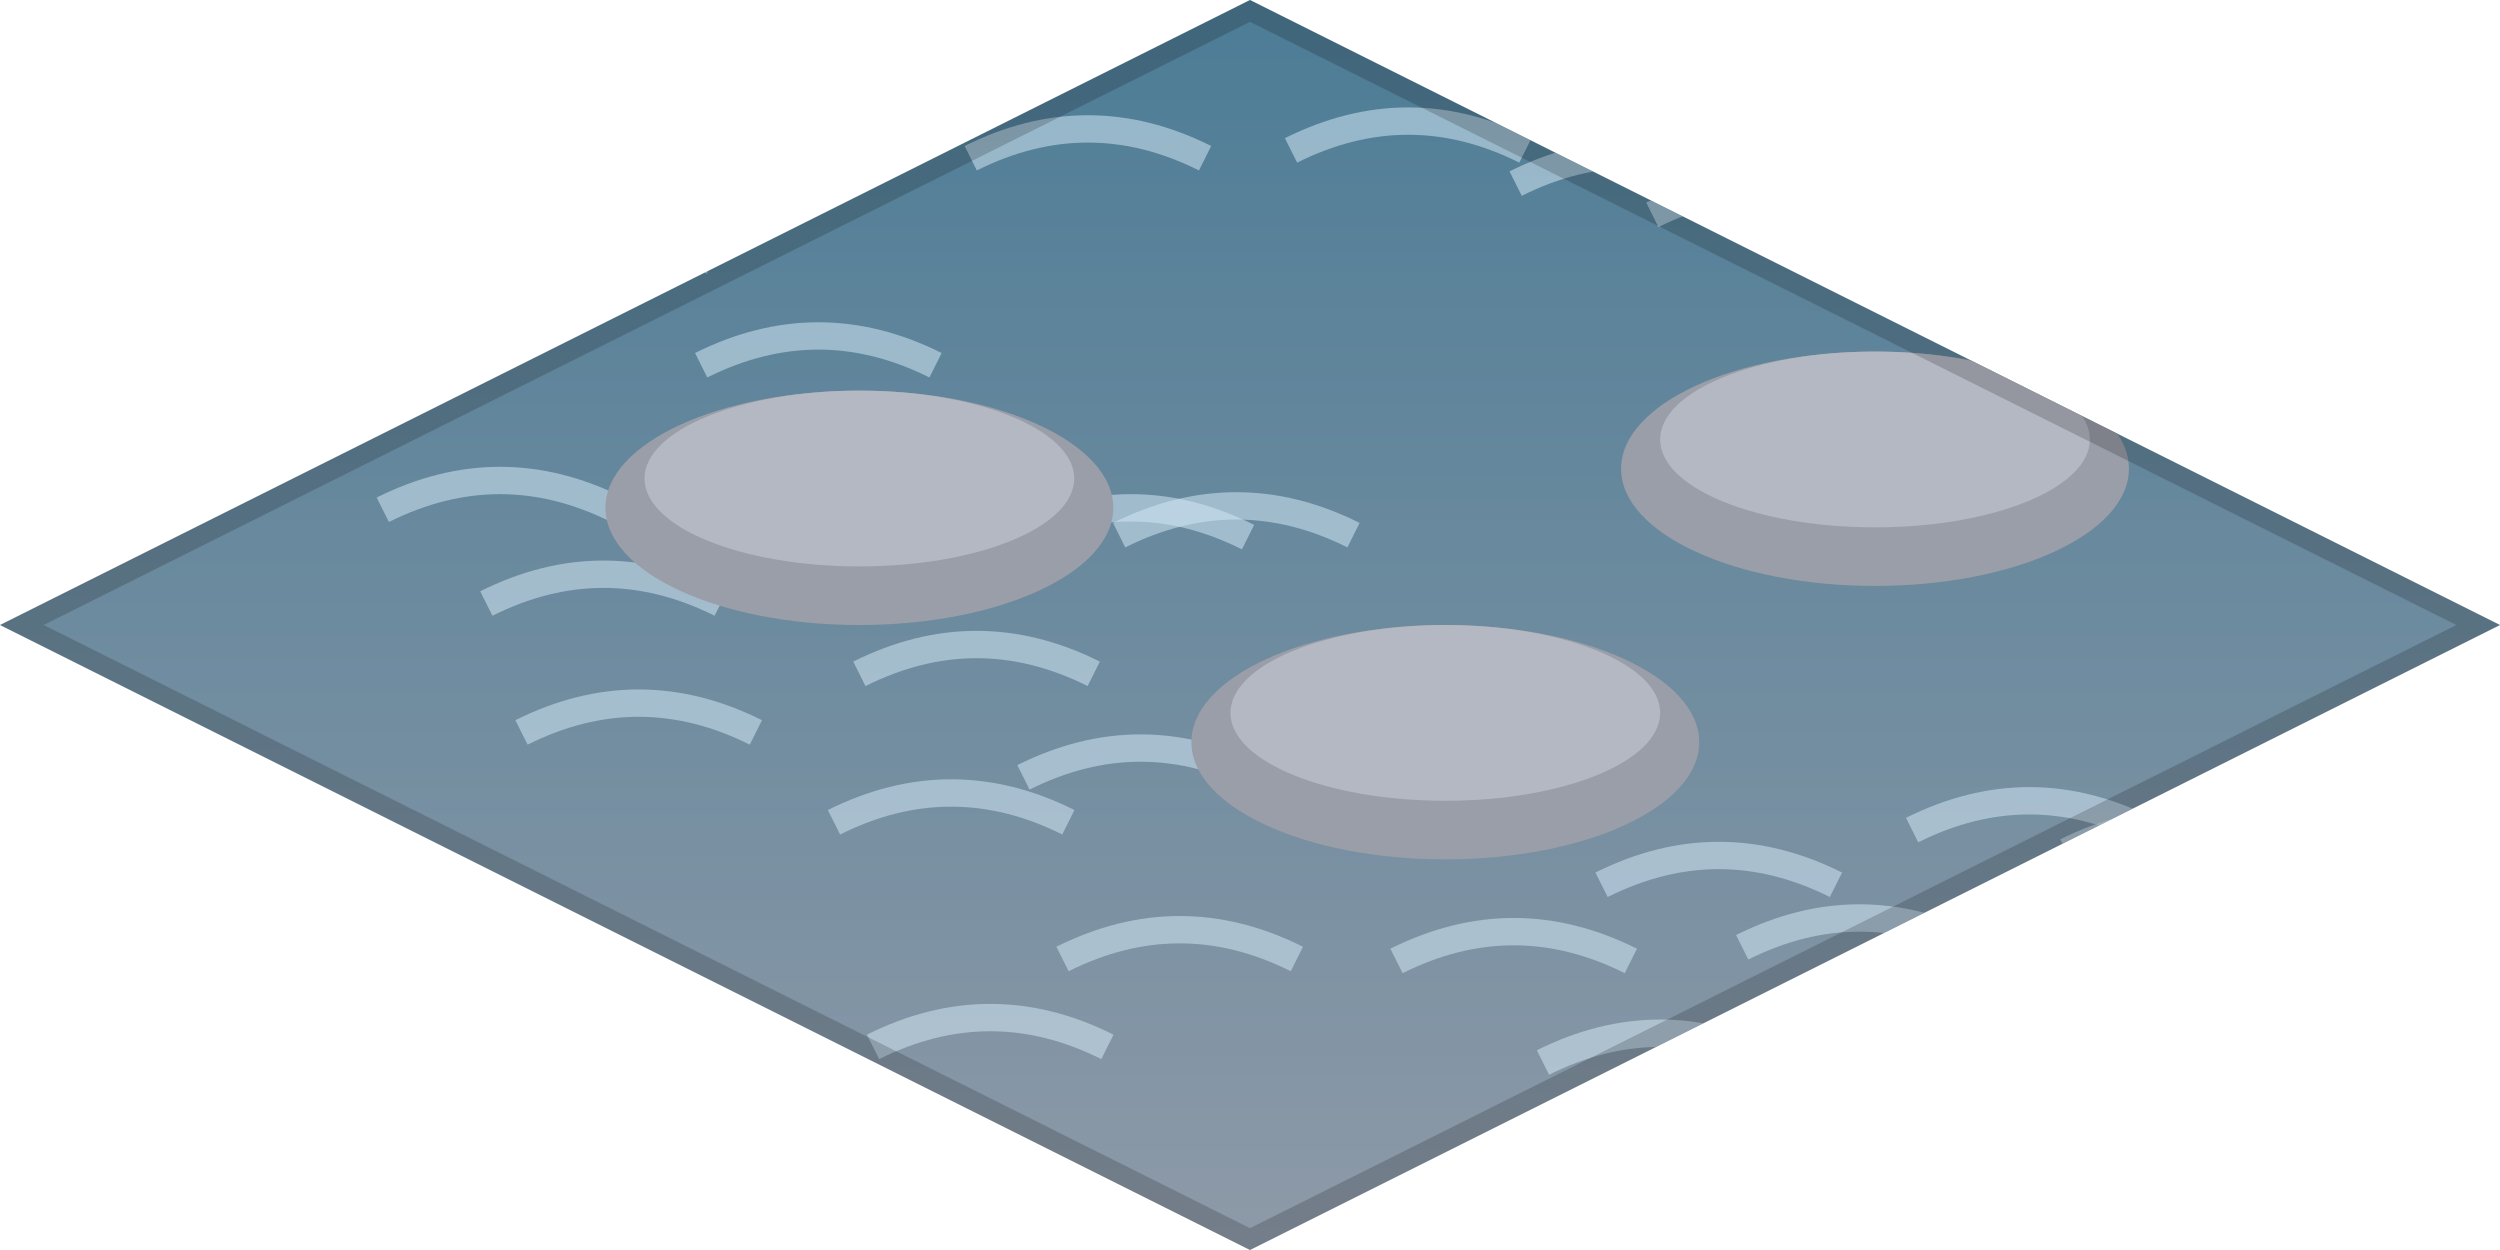
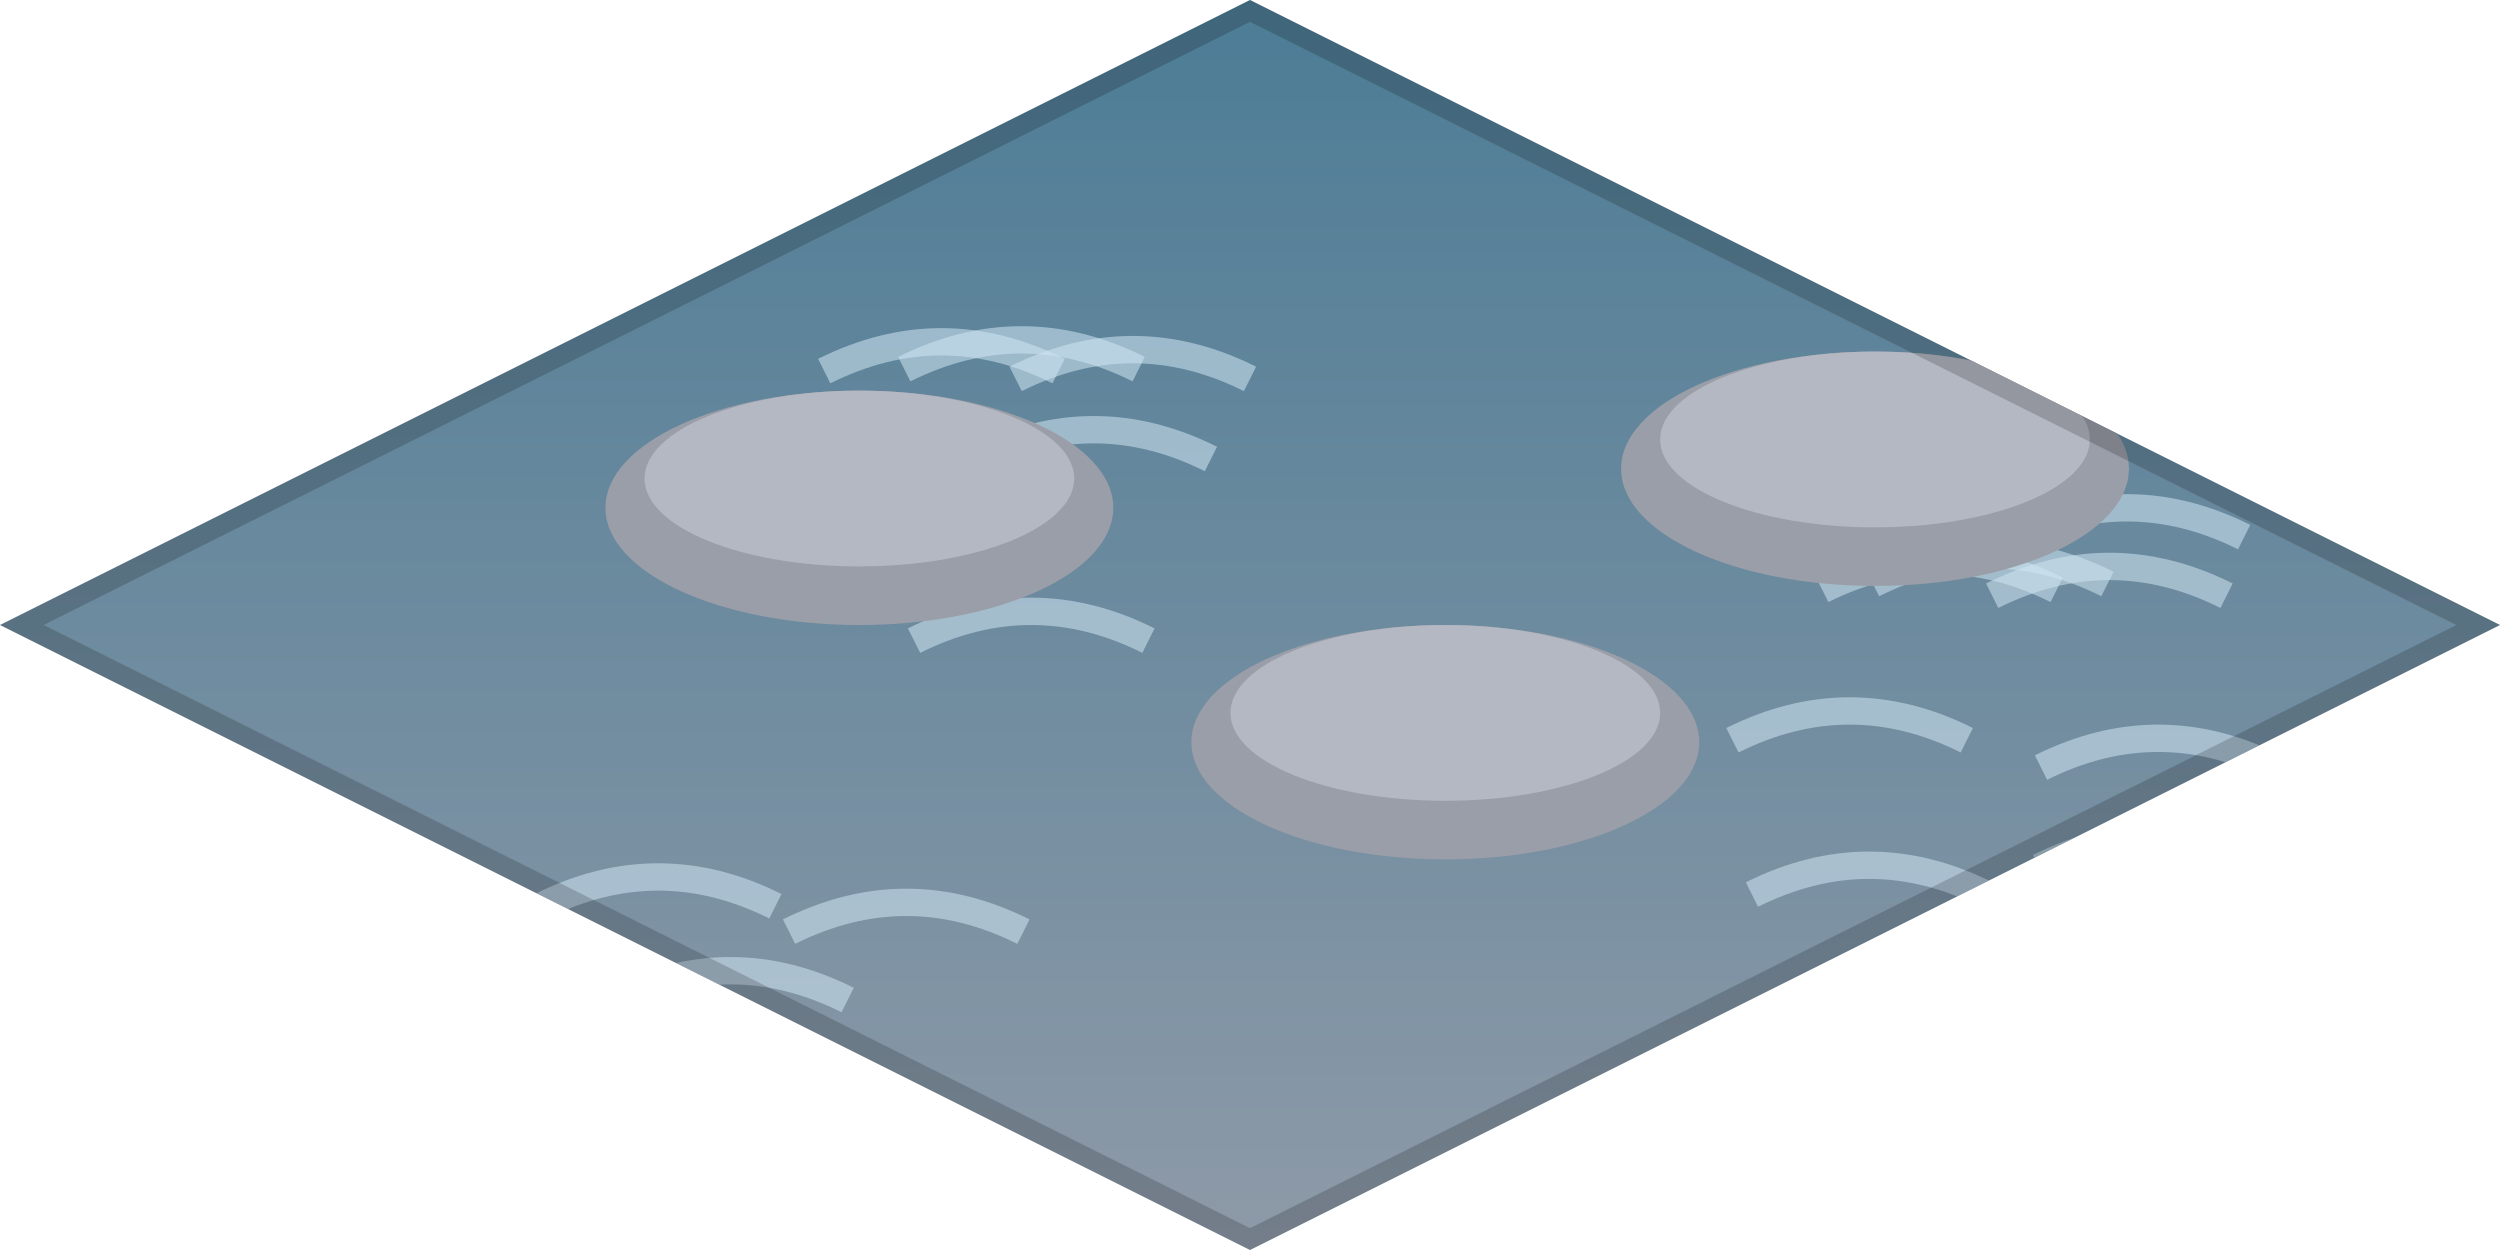
<svg xmlns="http://www.w3.org/2000/svg" width="128" height="64" viewBox="0 0 128 64">
  <defs>
    <linearGradient id="tg" x1="0" y1="0" x2="0" y2="1">
      <stop offset="0" stop-color="#4C7C96" stop-opacity="1" />
      <stop offset="1" stop-color="#8E9AA8" stop-opacity="1" />
    </linearGradient>
    <clipPath id="dia">
      <path d="M64,0 L128,32 L64,64 L0,32 Z" />
    </clipPath>
    <filter id="blur4" x="-50%" y="-50%" width="200%" height="200%">
      <feGaussianBlur stdDeviation="4" />
    </filter>
    <filter id="blur2" x="-50%" y="-50%" width="200%" height="200%">
      <feGaussianBlur stdDeviation="2" />
    </filter>
    <filter id="blur8" x="-80%" y="-80%" width="260%" height="260%">
      <feGaussianBlur stdDeviation="8" />
    </filter>
  </defs>
  <g clip-path="url(#dia)">
    <rect width="128" height="64" fill="url(#tg)" />
-     <path d="M84.6,11.0 q6,-3 12,0" stroke="#CFE6F2" stroke-width="1.4" fill="none" opacity=".55" />
-     <path d="M26.7,37.5 q6,-3 12,0" stroke="#CFE6F2" stroke-width="1.4" fill="none" opacity=".55" />
-     <path d="M44.7,53.6 q6,-3 12,0" stroke="#CFE6F2" stroke-width="1.4" fill="none" opacity=".55" />
-     <path d="M96.3,51.0 q6,-3 12,0" stroke="#CFE6F2" stroke-width="1.4" fill="none" opacity=".55" />
-     <path d="M54.4,49.1 q6,-3 12,0" stroke="#CFE6F2" stroke-width="1.4" fill="none" opacity=".55" />
-     <path d="M71.5,49.2 q6,-3 12,0" stroke="#CFE6F2" stroke-width="1.4" fill="none" opacity=".55" />
-     <path d="M44.0,34.5 q6,-3 12,0" stroke="#CFE6F2" stroke-width="1.4" fill="none" opacity=".55" />
-     <path d="M57.3,27.4 q6,-3 12,0" stroke="#CFE6F2" stroke-width="1.4" fill="none" opacity=".55" />
-     <path d="M51.9,27.5 q6,-3 12,0" stroke="#CFE6F2" stroke-width="1.4" fill="none" opacity=".55" />
-     <path d="M24.5,13.4 q6,-3 12,0" stroke="#CFE6F2" stroke-width="1.4" fill="none" opacity=".55" />
-     <path d="M42.7,42.1 q6,-3 12,0" stroke="#CFE6F2" stroke-width="1.4" fill="none" opacity=".55" />
-     <path d="M82.0,45.3 q6,-3 12,0" stroke="#CFE6F2" stroke-width="1.4" fill="none" opacity=".55" />
-     <path d="M89.2,48.5 q6,-3 12,0" stroke="#CFE6F2" stroke-width="1.4" fill="none" opacity=".55" />
-     <path d="M19.6,26.1 q6,-3 12,0" stroke="#CFE6F2" stroke-width="1.4" fill="none" opacity=".55" />
-     <path d="M77.6,9.4 q6,-3 12,0" stroke="#CFE6F2" stroke-width="1.4" fill="none" opacity=".55" />
-     <path d="M105.8,43.6 q6,-3 12,0" stroke="#CFE6F2" stroke-width="1.4" fill="none" opacity=".55" />
-     <path d="M49.7,8.1 q6,-3 12,0" stroke="#CFE6F2" stroke-width="1.4" fill="none" opacity=".55" />
-     <path d="M18.5,7.6 q6,-3 12,0" stroke="#CFE6F2" stroke-width="1.4" fill="none" opacity=".55" />
-     <path d="M35.9,18.7 q6,-3 12,0" stroke="#CFE6F2" stroke-width="1.4" fill="none" opacity=".55" />
-     <path d="M24.9,30.9 q6,-3 12,0" stroke="#CFE6F2" stroke-width="1.4" fill="none" opacity=".55" />
-     <path d="M97.9,42.5 q6,-3 12,0" stroke="#CFE6F2" stroke-width="1.4" fill="none" opacity=".55" />
-     <path d="M79.0,54.4 q6,-3 12,0" stroke="#CFE6F2" stroke-width="1.4" fill="none" opacity=".55" />
-     <path d="M66.1,7.7 q6,-3 12,0" stroke="#CFE6F2" stroke-width="1.4" fill="none" opacity=".55" />
-     <path d="M17.5,12.4 q6,-3 12,0" stroke="#CFE6F2" stroke-width="1.4" fill="none" opacity=".55" />
-     <path d="M52.4,39.8 q6,-3 12,0" stroke="#CFE6F2" stroke-width="1.4" fill="none" opacity=".55" />
-     <path d="M112.0,14.0 q6,-3 12,0" stroke="#CFE6F2" stroke-width="1.4" fill="none" opacity=".55" />
+     <path d="M46.8,32.8 q6,-3 12,0" stroke="#CFE6F2" stroke-width="1.4" fill="none" opacity=".55" />
+     <path d="M12.2,10.0 q6,-3 12,0" stroke="#CFE6F2" stroke-width="1.4" fill="none" opacity=".55" />
+     <path d="M10.5,52.0 q6,-3 12,0" stroke="#CFE6F2" stroke-width="1.4" fill="none" opacity=".55" />
+     <path d="M14.2,9.2 q6,-3 12,0" stroke="#CFE6F2" stroke-width="1.4" fill="none" opacity=".55" />
+     <path d="M101.4,14.6 q6,-3 12,0" stroke="#CFE6F2" stroke-width="1.4" fill="none" opacity=".55" />
+     <path d="M27.7,46.4 q6,-3 12,0" stroke="#CFE6F2" stroke-width="1.4" fill="none" opacity=".55" />
+     <path d="M40.4,47.7 q6,-3 12,0" stroke="#CFE6F2" stroke-width="1.4" fill="none" opacity=".55" />
+     <path d="M89.7,45.8 q6,-3 12,0" stroke="#CFE6F2" stroke-width="1.4" fill="none" opacity=".55" />
+     <path d="M89.3,10.4 q6,-3 12,0" stroke="#CFE6F2" stroke-width="1.4" fill="none" opacity=".55" />
+     <path d="M102.0,30.5 q6,-3 12,0" stroke="#CFE6F2" stroke-width="1.4" fill="none" opacity=".55" />
+     <path d="M93.3,30.2 q6,-3 12,0" stroke="#CFE6F2" stroke-width="1.4" fill="none" opacity=".55" />
+     <path d="M95.9,29.9 q6,-3 12,0" stroke="#CFE6F2" stroke-width="1.4" fill="none" opacity=".55" />
+     <path d="M16.8,10.8 q6,-3 12,0" stroke="#CFE6F2" stroke-width="1.4" fill="none" opacity=".55" />
+     <path d="M102.9,27.5 q6,-3 12,0" stroke="#CFE6F2" stroke-width="1.4" fill="none" opacity=".55" />
+     <path d="M50.0,23.5 q6,-3 12,0" stroke="#CFE6F2" stroke-width="1.4" fill="none" opacity=".55" />
+     <path d="M46.3,18.9 q6,-3 12,0" stroke="#CFE6F2" stroke-width="1.4" fill="none" opacity=".55" />
+     <path d="M11.1,8.3 q6,-3 12,0" stroke="#CFE6F2" stroke-width="1.4" fill="none" opacity=".55" />
+     <path d="M95.9,51.7 q6,-3 12,0" stroke="#CFE6F2" stroke-width="1.4" fill="none" opacity=".55" />
+     <path d="M88.7,37.9 q6,-3 12,0" stroke="#CFE6F2" stroke-width="1.4" fill="none" opacity=".55" />
+     <path d="M104.5,39.3 q6,-3 12,0" stroke="#CFE6F2" stroke-width="1.4" fill="none" opacity=".55" />
+     <path d="M104.4,44.4 q6,-3 12,0" stroke="#CFE6F2" stroke-width="1.4" fill="none" opacity=".55" />
+     <path d="M52.0,19.4 q6,-3 12,0" stroke="#CFE6F2" stroke-width="1.4" fill="none" opacity=".55" />
+     <path d="M71.3,38.4 q6,-3 12,0" stroke="#CFE6F2" stroke-width="1.4" fill="none" opacity=".55" />
+     <path d="M86.2,25.7 q6,-3 12,0" stroke="#CFE6F2" stroke-width="1.4" fill="none" opacity=".55" />
+     <path d="M31.4,51.2 q6,-3 12,0" stroke="#CFE6F2" stroke-width="1.4" fill="none" opacity=".55" />
+     <path d="M42.2,19.0 q6,-3 12,0" stroke="#CFE6F2" stroke-width="1.4" fill="none" opacity=".55" />
    <ellipse cx="44" cy="26" rx="13" ry="6" fill="#9A9EA8" />
    <ellipse cx="44" cy="24.5" rx="11" ry="4.5" fill="#B4B8C2" />
    <ellipse cx="74" cy="38" rx="13" ry="6" fill="#9A9EA8" />
    <ellipse cx="74" cy="36.5" rx="11" ry="4.5" fill="#B4B8C2" />
    <ellipse cx="96" cy="24" rx="13" ry="6" fill="#9A9EA8" />
    <ellipse cx="96" cy="22.5" rx="11" ry="4.5" fill="#B4B8C2" />
    <path d="M64,0 L128,32 L64,64 L0,32 Z" fill="none" stroke="#000" stroke-width="2" opacity=".18" />
  </g>
</svg>
